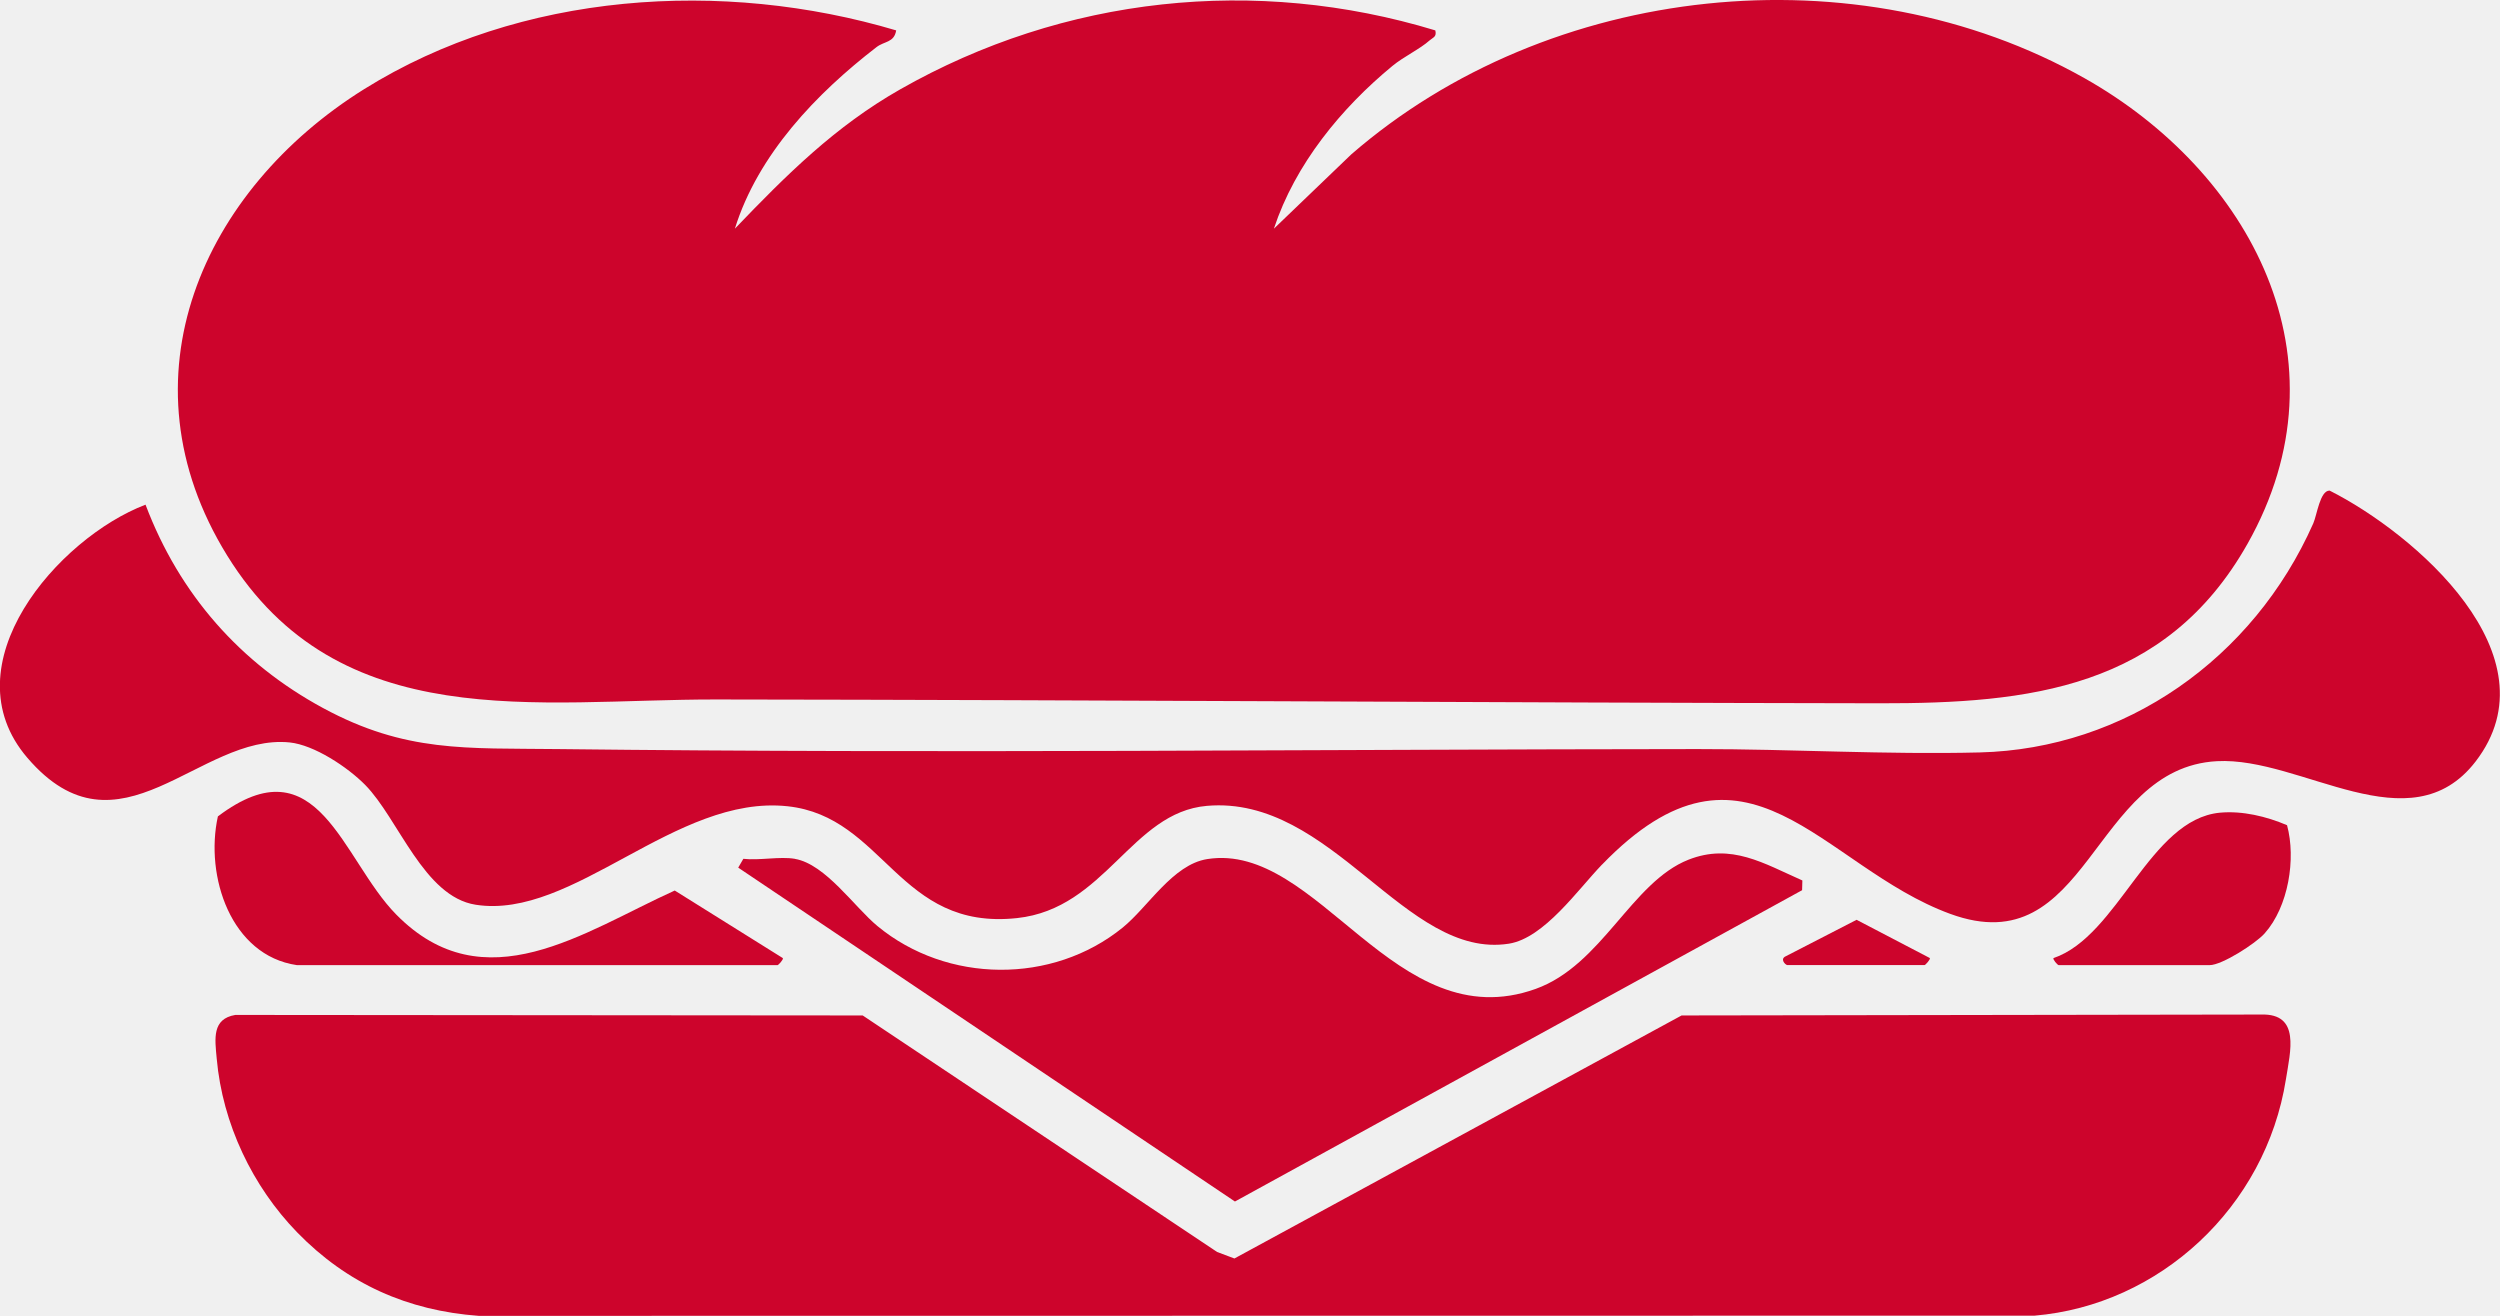
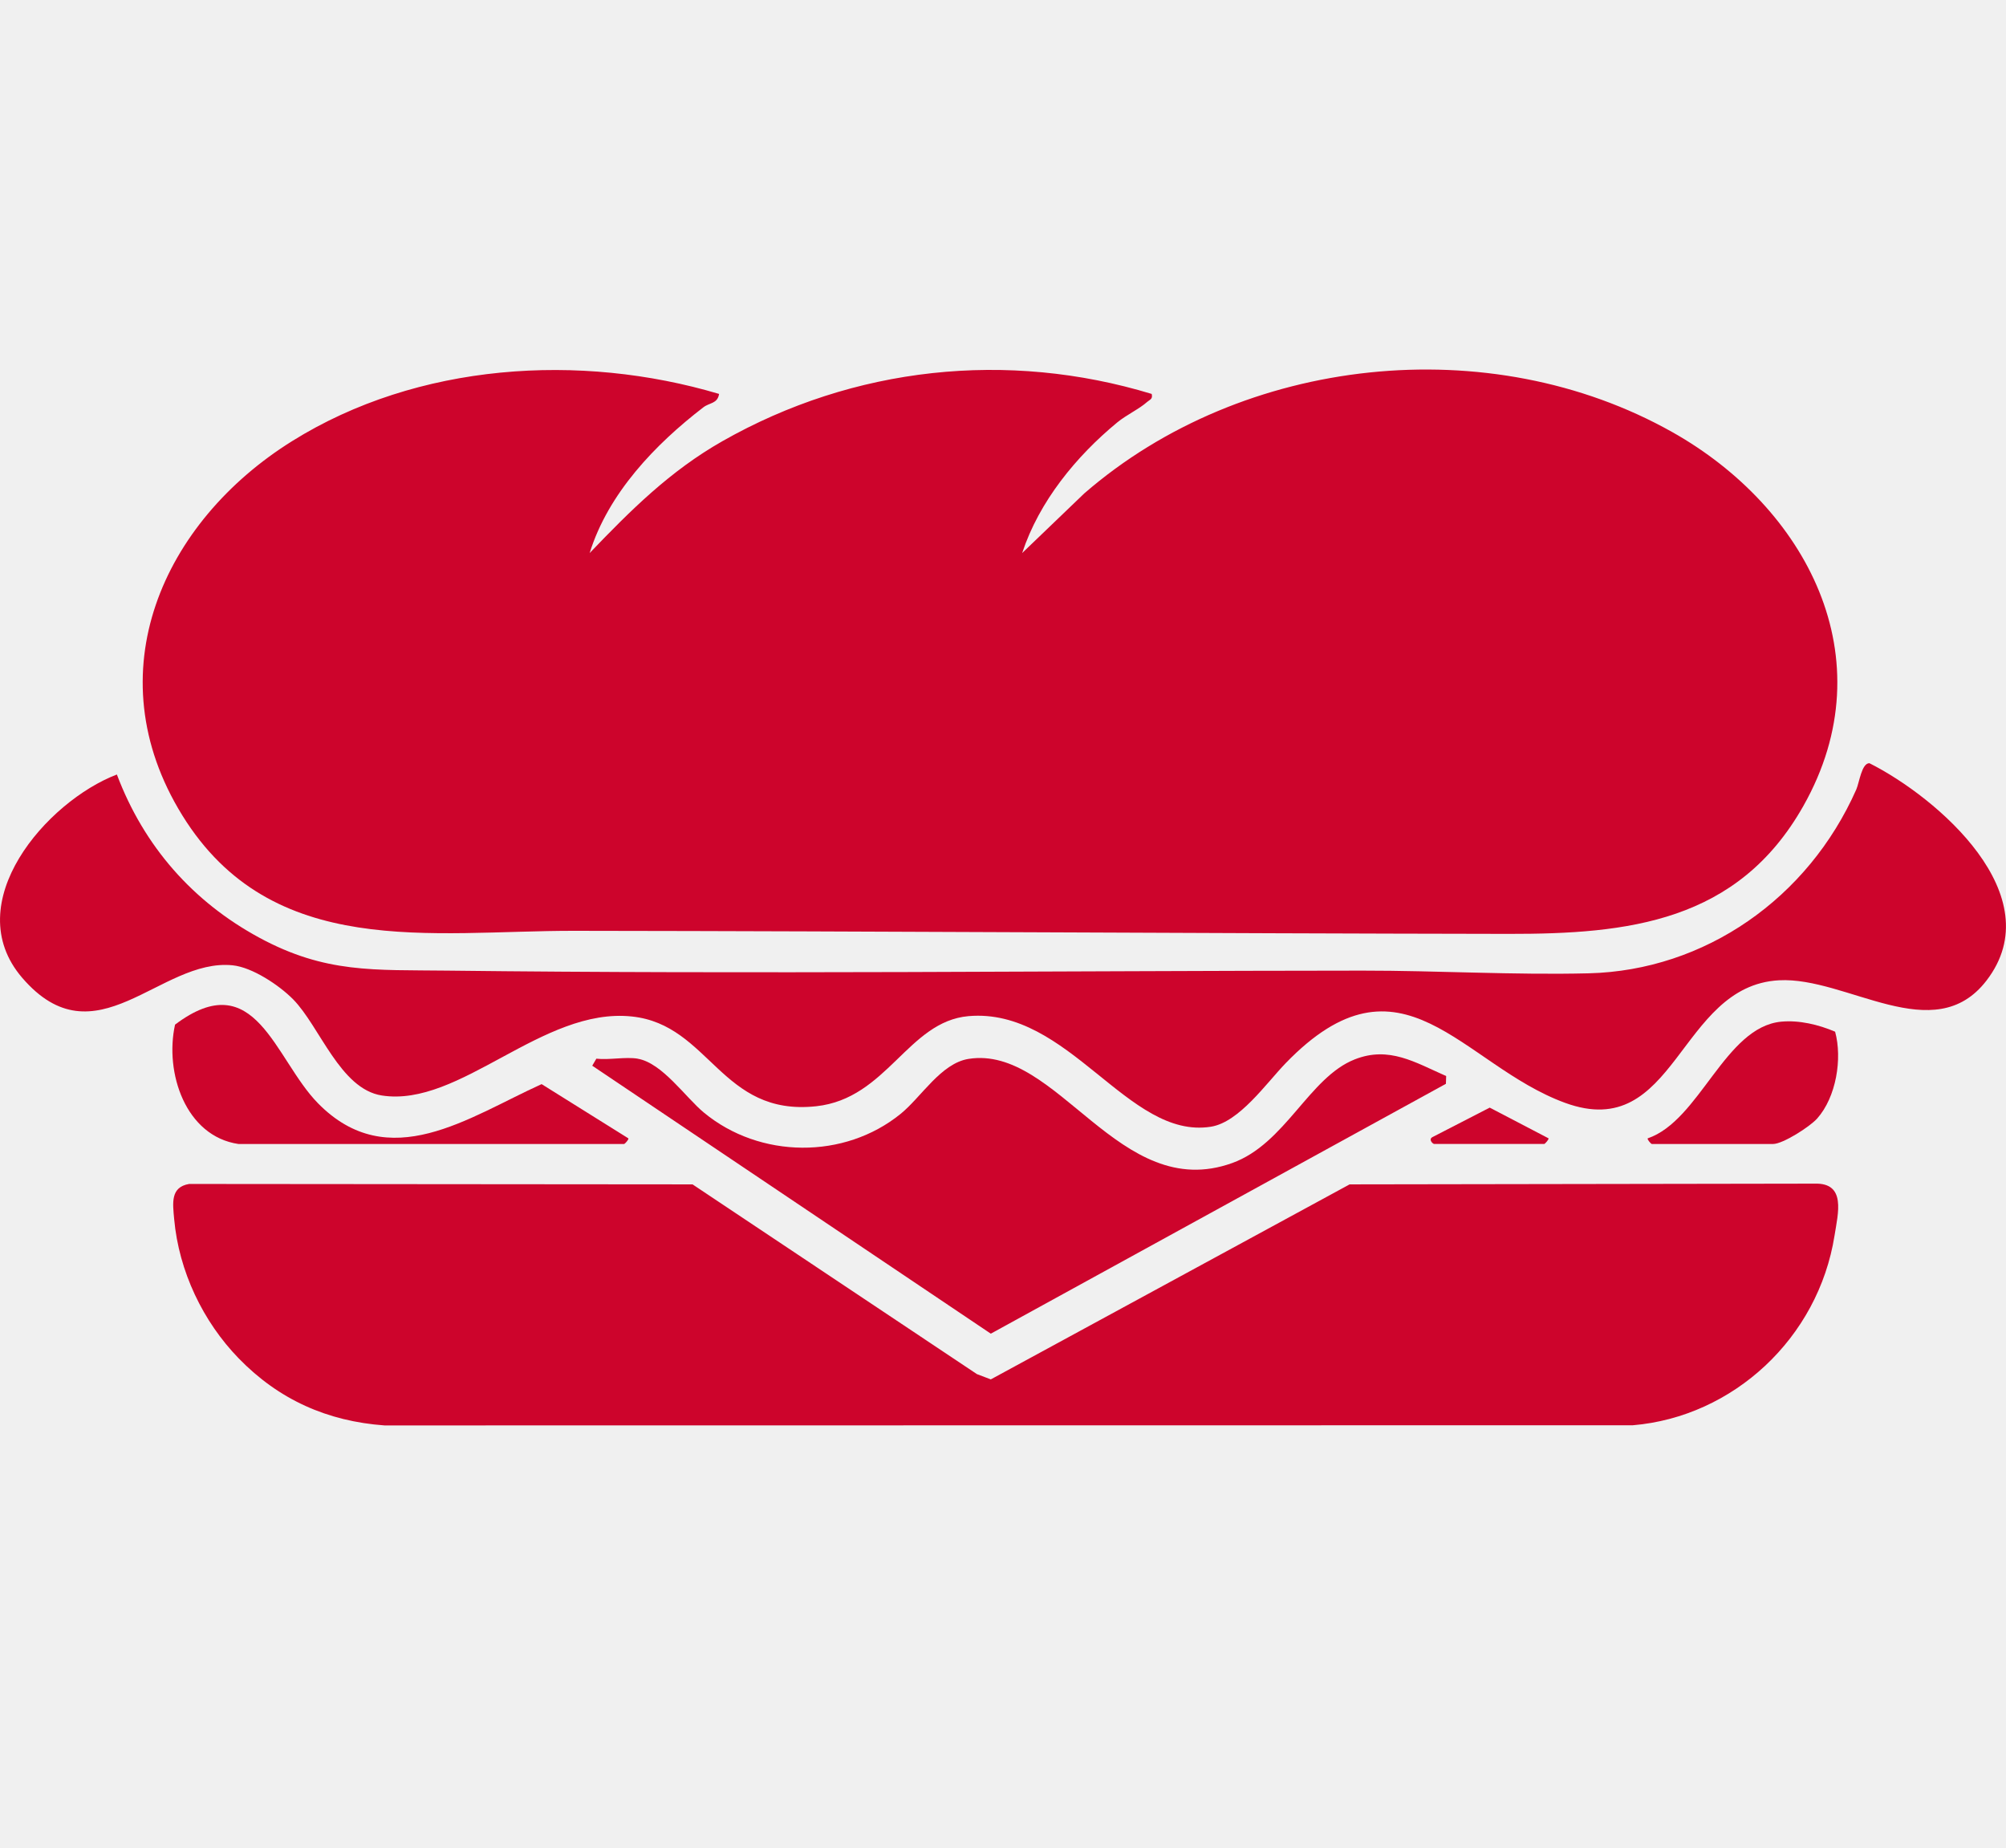
- <svg xmlns="http://www.w3.org/2000/svg" width="38" height="20" viewBox="0 0 38 20" fill="none">
-   <path d="M13.622 0.462C13.591 0.651 13.441 0.624 13.322 0.717C12.414 1.417 11.523 2.342 11.17 3.476C11.954 2.658 12.695 1.92 13.683 1.358C16.172 -0.058 19.086 -0.368 21.817 0.462C21.84 0.562 21.784 0.567 21.73 0.614C21.583 0.746 21.34 0.858 21.165 1.002C20.387 1.643 19.686 2.496 19.363 3.476L20.539 2.347C23.55 -0.267 28.223 -0.762 31.682 1.187C34.199 2.605 35.749 5.456 34.162 8.266C32.917 10.47 30.837 10.693 28.578 10.69C22.682 10.681 16.77 10.639 10.883 10.632C8.17 10.629 5.154 11.194 3.453 8.444C1.783 5.744 3.089 2.881 5.535 1.355C7.912 -0.128 10.987 -0.322 13.622 0.462Z" fill="#CD042C" />
-   <path d="M4.516 18.731C3.84 18.035 3.382 17.083 3.294 16.09C3.266 15.789 3.22 15.487 3.577 15.427L13.113 15.435L18.5 19.03L18.763 19.129L25.56 15.435L34.371 15.421C34.969 15.404 34.813 15.98 34.746 16.405C34.438 18.349 32.825 19.838 30.924 19.998L7.278 20.001C6.197 19.922 5.279 19.516 4.516 18.731Z" fill="#CD042C" />
-   <path d="M24.352 13.14C23.984 13.521 23.472 14.259 22.935 14.344C21.36 14.591 20.251 12.084 18.345 12.249C17.195 12.349 16.805 13.81 15.459 13.955C13.654 14.15 13.448 12.413 11.97 12.255C10.269 12.073 8.714 13.985 7.23 13.752C6.441 13.629 6.057 12.445 5.551 11.931C5.282 11.658 4.774 11.323 4.403 11.285C3.029 11.146 1.811 13.144 0.417 11.52C-0.797 10.107 0.884 8.177 2.212 7.671C2.728 9.036 3.655 10.083 4.91 10.762C6.165 11.441 7.079 11.369 8.481 11.386C14.261 11.455 20.031 11.39 25.806 11.386C27.235 11.385 28.676 11.473 30.093 11.437C32.296 11.382 34.249 10.016 35.162 7.955C35.219 7.825 35.264 7.455 35.41 7.457C36.694 8.104 38.868 9.966 37.629 11.575C36.632 12.869 34.986 11.5 33.697 11.57C31.787 11.673 31.753 14.663 29.644 13.891C27.68 13.172 26.558 10.858 24.35 13.143L24.352 13.14Z" fill="#CD042C" />
-   <path d="M12.083 13.055C12.548 13.135 12.988 13.788 13.337 14.076C14.395 14.95 15.996 14.966 17.064 14.1C17.454 13.783 17.826 13.141 18.35 13.058C20.04 12.791 21.203 15.8 23.343 15.031C24.351 14.669 24.799 13.408 25.666 13.067C26.315 12.812 26.809 13.124 27.396 13.383L27.392 13.531L18.771 18.263L11.221 13.188L11.299 13.054C11.54 13.082 11.852 13.015 12.082 13.054L12.083 13.055Z" fill="#CD042C" />
-   <path d="M4.513 14.67C3.511 14.524 3.111 13.319 3.312 12.409C4.837 11.259 5.196 13.059 6.02 13.898C7.363 15.266 8.875 14.161 10.256 13.536L11.899 14.563C11.912 14.585 11.83 14.67 11.82 14.67H4.513Z" fill="#CD042C" />
-   <path d="M31.291 14.67C31.272 14.666 31.199 14.582 31.213 14.563C32.201 14.227 32.673 12.456 33.741 12.353C34.083 12.321 34.449 12.409 34.763 12.543C34.902 13.053 34.784 13.782 34.423 14.187C34.287 14.341 33.774 14.67 33.587 14.67H31.291Z" fill="#CD042C" />
-   <path d="M27.167 14.67C27.128 14.66 27.056 14.575 27.142 14.536L28.22 13.981L29.333 14.562C29.347 14.582 29.265 14.669 29.254 14.669H27.166L27.167 14.67Z" fill="#CD042C" />
+ <svg xmlns="http://www.w3.org/2000/svg" width="38" height="35" viewBox="0 0 38 35" fill="none">
+   <g clip-path="url(#clip0_4660_259)">
+     <path d="M13.622 7.462C13.591 7.651 13.441 7.624 13.322 7.717C12.414 8.416 11.523 9.341 11.17 10.476C11.954 9.658 12.695 8.92 13.683 8.358C16.172 6.942 19.086 6.632 21.817 7.462C21.84 7.562 21.784 7.567 21.73 7.614C21.583 7.746 21.34 7.858 21.165 8.001C20.387 8.643 19.686 9.496 19.363 10.476L20.539 9.347C23.55 6.733 28.223 6.238 31.682 8.187C34.199 9.604 35.749 12.456 34.162 15.266C32.917 17.47 30.837 17.693 28.578 17.69C22.682 17.681 16.77 17.639 10.883 17.632C8.17 17.628 5.154 18.194 3.453 15.444C1.783 12.744 3.089 9.88 5.535 8.355C7.912 6.872 10.987 6.678 13.622 7.462Z" fill="#CD042C" />
+     <path d="M4.522 25.731C3.846 25.035 3.388 24.083 3.299 23.09C3.272 22.789 3.226 22.487 3.583 22.427L13.119 22.435L18.506 26.029L18.769 26.129L25.566 22.435L34.377 22.421C34.975 22.404 34.819 22.98 34.752 23.404C34.444 25.349 32.831 26.838 30.93 26.998L7.284 27.001C6.203 26.922 5.285 26.516 4.522 25.731Z" fill="#CD042C" />
+     <path d="M24.354 20.14C23.986 20.521 23.474 21.259 22.937 21.343C21.362 21.591 20.253 19.084 18.347 19.248C17.197 19.349 16.806 20.809 15.461 20.955C13.656 21.15 13.45 19.412 11.972 19.255C10.271 19.073 8.715 20.984 7.232 20.751C6.443 20.628 6.059 19.445 5.553 18.93C5.284 18.658 4.776 18.322 4.405 18.285C3.031 18.146 1.813 20.143 0.419 18.52C-0.795 17.106 0.886 15.177 2.214 14.671C2.729 16.036 3.657 17.083 4.912 17.762C6.167 18.441 7.081 18.369 8.483 18.386C14.262 18.455 20.033 18.389 25.808 18.386C27.237 18.385 28.678 18.472 30.095 18.437C32.298 18.382 34.251 17.016 35.164 14.955C35.221 14.824 35.266 14.454 35.413 14.457C36.696 15.103 38.87 16.965 37.63 18.575C36.634 19.868 34.988 18.499 33.699 18.569C31.789 18.673 31.755 21.662 29.646 20.89C27.682 20.171 26.559 17.858 24.352 20.142L24.354 20.14Z" fill="#CD042C" />
+     <path d="M12.081 20.055C12.546 20.135 12.986 20.788 13.335 21.076C14.393 21.95 15.994 21.965 17.061 21.099C17.452 20.782 17.825 20.141 18.348 20.058C20.038 19.791 21.201 22.8 23.341 22.031C24.349 21.669 24.797 20.407 25.664 20.067C26.313 19.811 26.807 20.124 27.395 20.383L27.39 20.53L18.769 25.263L11.219 20.187L11.297 20.054C11.539 20.082 11.85 20.015 12.08 20.054L12.081 20.055Z" fill="#CD042C" />
+     <path d="M4.517 21.67C3.515 21.523 3.115 20.319 3.316 19.409C4.841 18.259 5.2 20.059 6.023 20.898C7.367 22.266 8.879 21.161 10.26 20.536L11.903 21.563C11.916 21.585 11.834 21.67 11.824 21.67H4.517Z" fill="#CD042C" />
+     <path d="M31.291 21.67C31.272 21.666 31.199 21.582 31.213 21.563C32.201 21.227 32.673 19.456 33.741 19.353C34.083 19.321 34.449 19.409 34.763 19.543C34.902 20.053 34.784 20.782 34.423 21.187C34.287 21.341 33.774 21.67 33.587 21.67H31.291Z" fill="#CD042C" />
+     <path d="M27.167 21.67C27.128 21.66 27.056 21.575 27.142 21.536L28.22 20.981L29.333 21.562C29.347 21.581 29.265 21.669 29.254 21.669H27.166L27.167 21.67Z" fill="#CD042C" />
+   </g>
+   <defs>
+     <clipPath id="clip0_4660_259">
+       <rect width="38" height="20" fill="white" transform="translate(0 7)" />
+     </clipPath>
+   </defs>
</svg>
